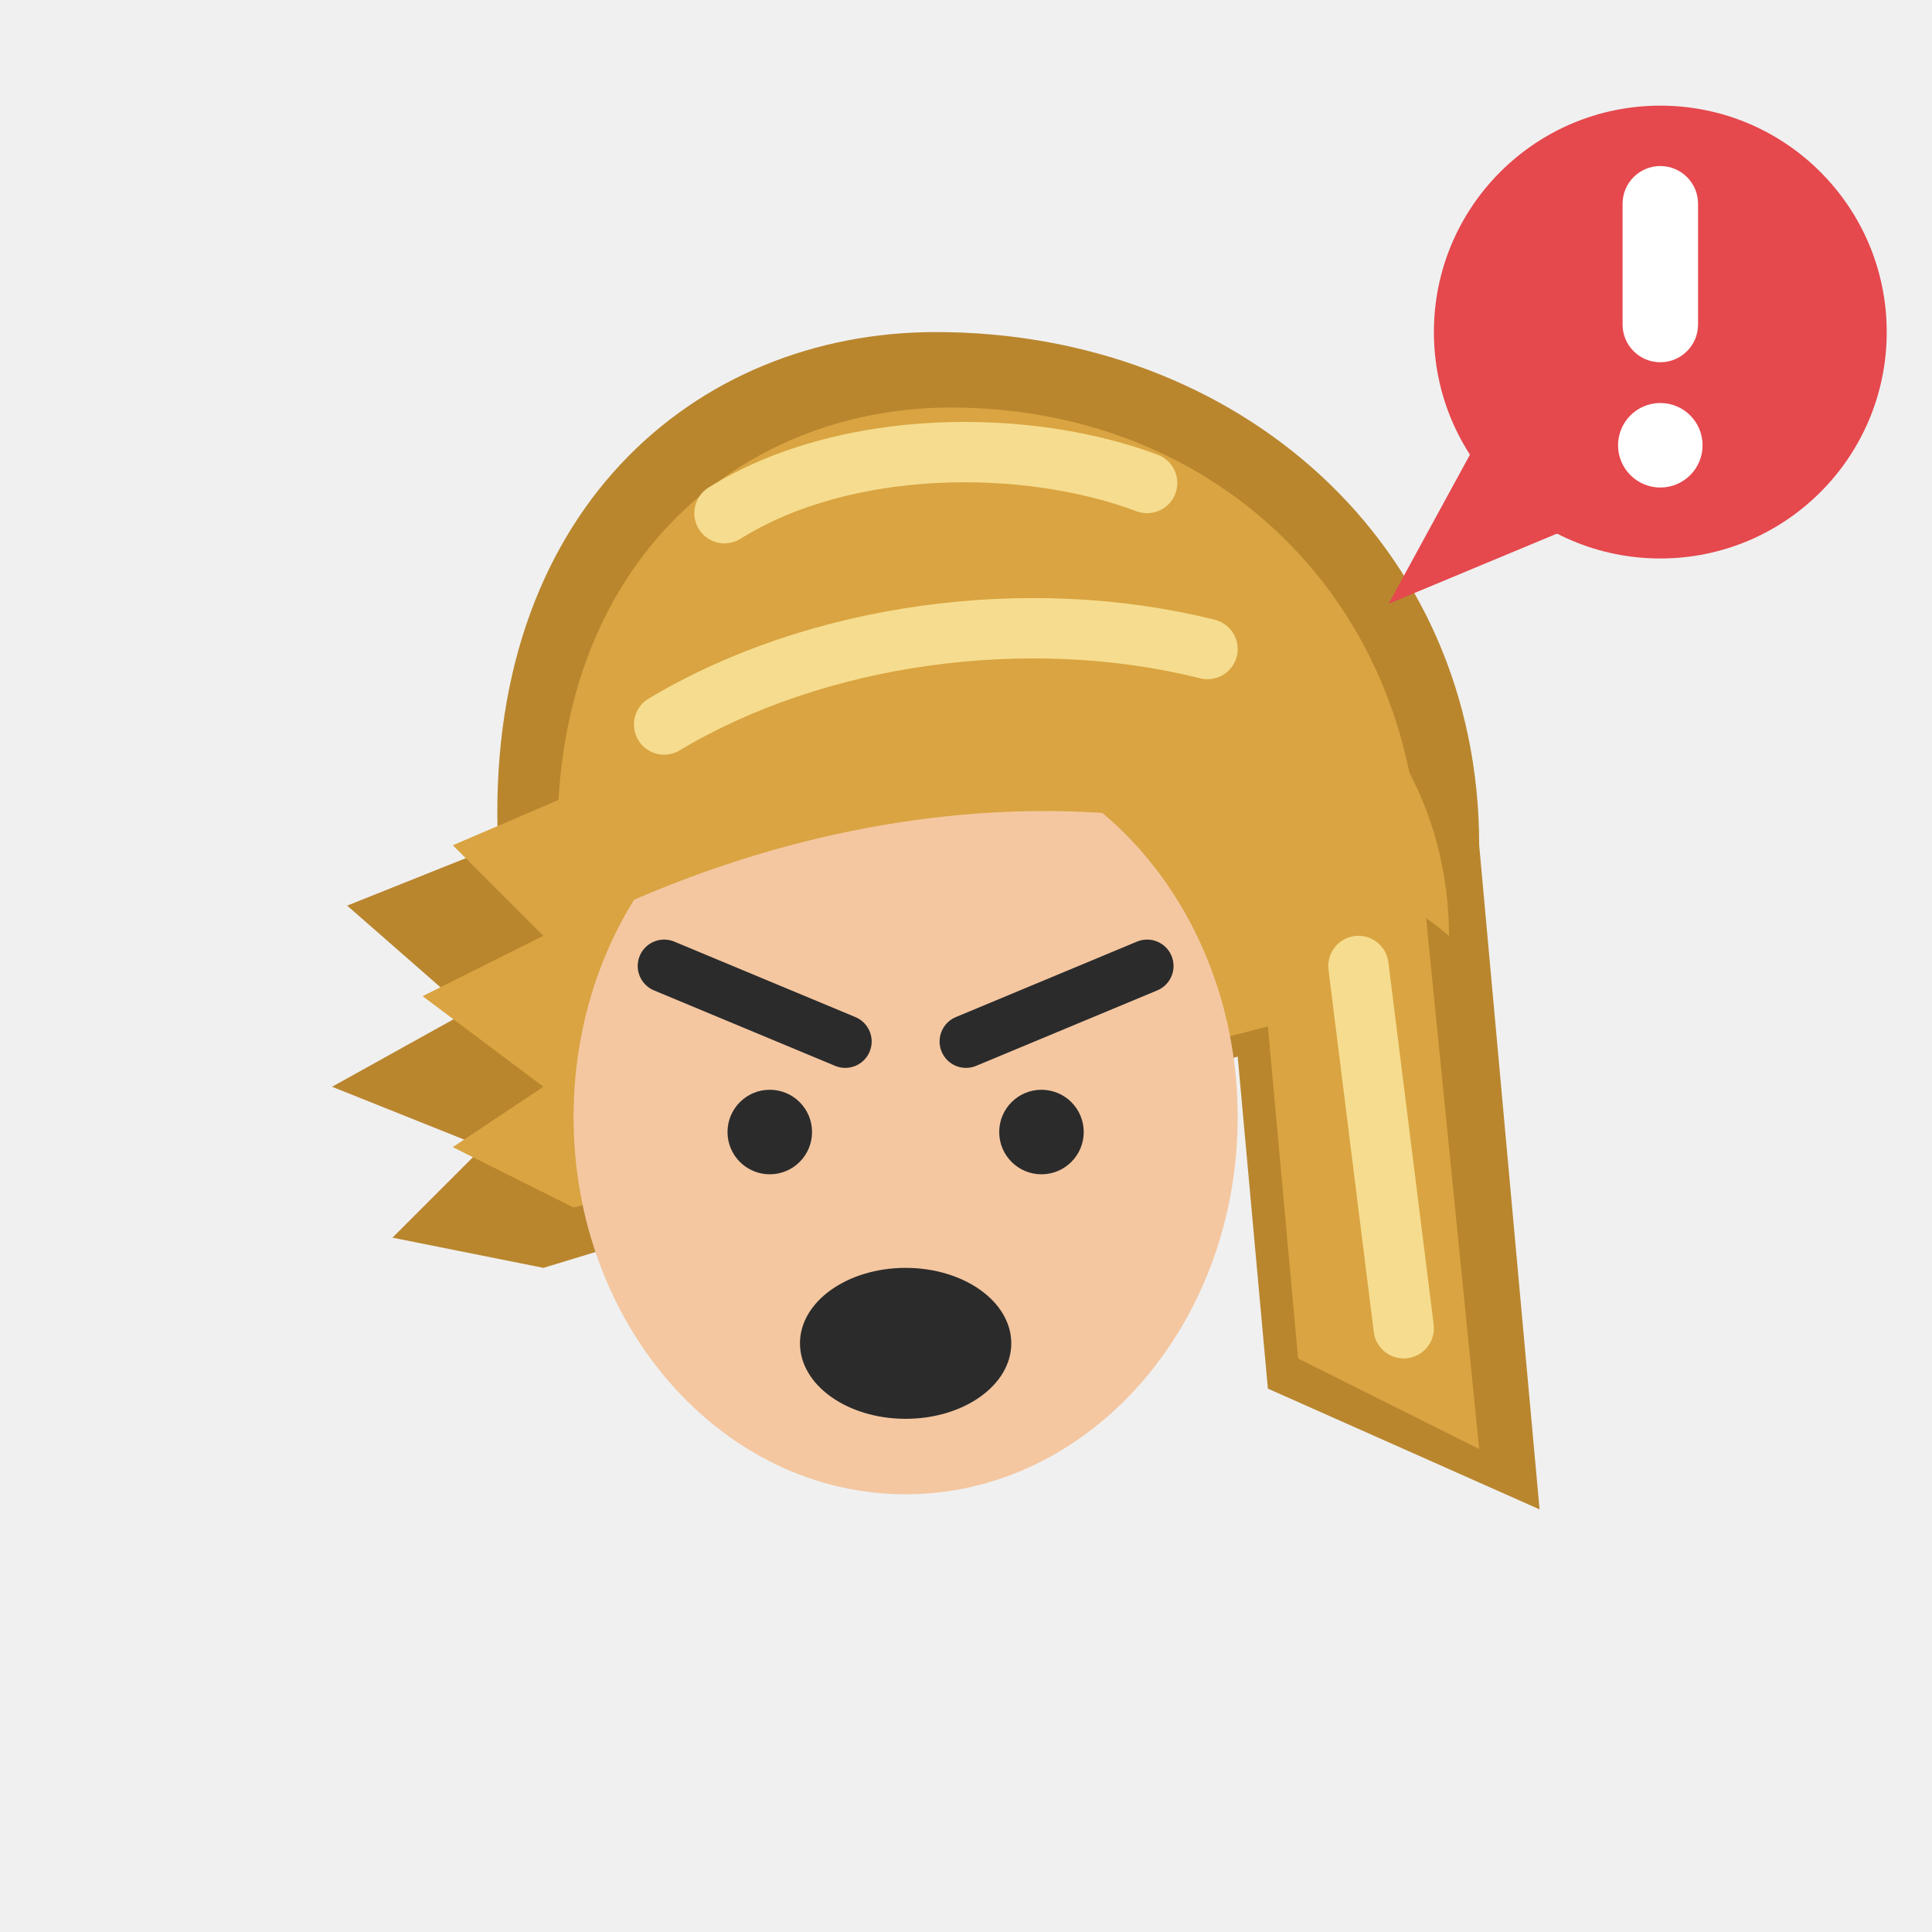
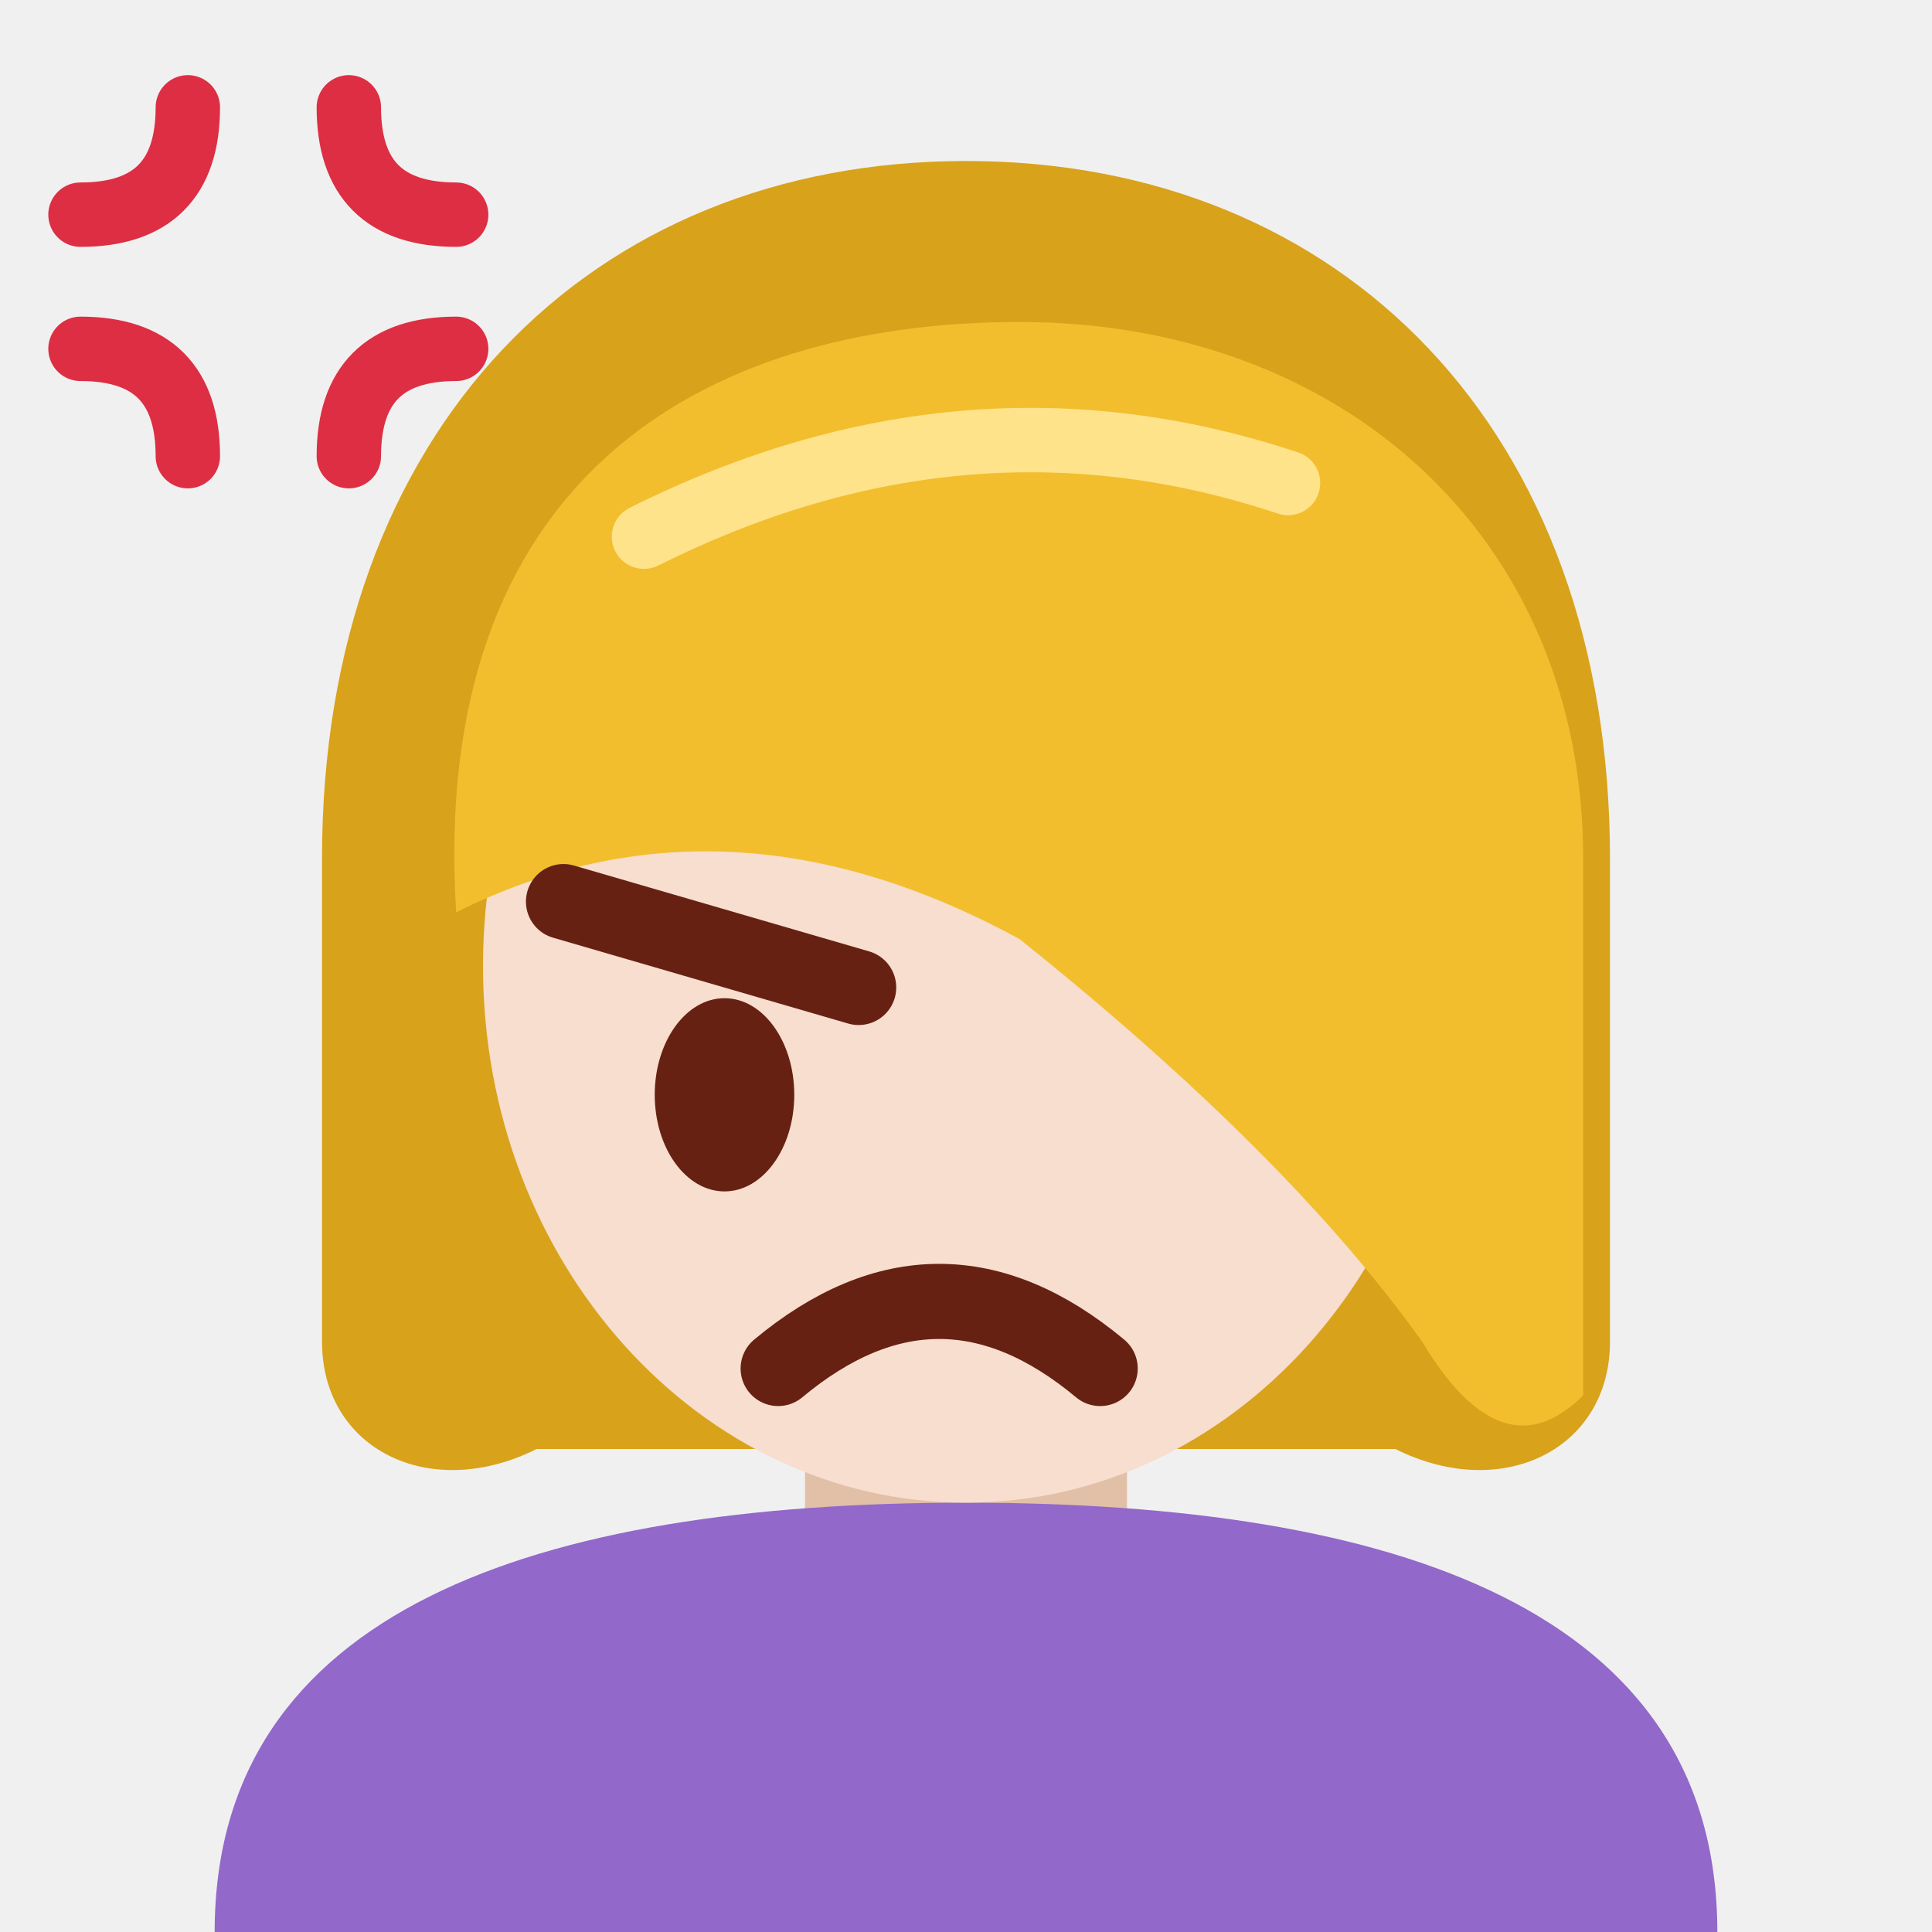
- <svg xmlns="http://www.w3.org/2000/svg" viewBox="0 0 128 128" role="img" aria-label="Complainerr: an angry face with a stacked asymmetric bob and a red speech bubble with an exclamation mark">
-   <path fill="#B9862E" d="M36 84 L26 82 L32 76 L22 72 L31 67 L23 60 L33 56 C32 34 46 22 62 22 C82 22 98 36 98 56 L102 100 L84 92 L82 70 Z" />
-   <path fill="#D9A441" d="M38 80 L30 76 L36 72 L28 66 L36 62 L30 56 L37 53 C38 36 50 27 63 27 C80 27 93 39 94 56 L98 96 L86 90 L84 68 Z" />
-   <ellipse cx="60" cy="74" rx="22" ry="25" fill="#F4C7A1" />
-   <path fill="#D9A441" d="M37 62 C40 42 64 34 84 42 C92 46 96 54 96 62 C84 52 60 50 37 62 Z" />
-   <path fill="none" stroke="#F6DC8E" stroke-width="4" stroke-linecap="round" d="M48 34 C56 29 68 29 76 32 M44 48 C54 42 68 40 80 43 M90 64 L93 88" />
-   <path fill="none" stroke="#2B2B2B" stroke-width="3.5" stroke-linecap="round" d="M44 64 L56 69 M76 64 L64 69" />
-   <circle cx="51" cy="75" r="2.8" fill="#2B2B2B" />
-   <circle cx="69" cy="75" r="2.8" fill="#2B2B2B" />
-   <ellipse cx="60" cy="89" rx="7" ry="5" fill="#2B2B2B" />
-   <circle cx="110" cy="22" r="15" fill="#E5484D" />
-   <path fill="#E5484D" d="M98 29 L104 35 L92 40 Z" />
-   <rect x="107.5" y="11" width="5" height="13" rx="2.5" fill="#FFFFFF" />
-   <circle cx="110" cy="29.5" r="2.8" fill="#FFFFFF" />
+ <svg xmlns="http://www.w3.org/2000/svg" viewBox="0 0 36 36" role="img" aria-label="Angry blond woman with a short bob and a fringe over one eye">
+   <path fill="#D9A21B" d="M6 16C6 8 11 3 18 3s12 5 12 13v9c0 2-2 3-4 2H10c-2 1-4 0-4-2z" />
+   <path fill="#E2C0A8" d="M15 24h6v6h-6z" />
+   <path fill="#9268CA" d="M4 36c0-6 6-8 14-8s14 2 14 8z" />
+   <ellipse cx="18" cy="18" rx="9" ry="10" fill="#F7DECE" />
+   <path fill="#F2BE2E" d="M8.5 17C8 9 13 6 19 6s10.5 4 10.5 10v10q-1.5 1.5-3-1Q24 21.5 19 17.5 13.5 14.5 8.5 17z" />
+   <path fill="none" stroke="#FFE38A" stroke-width="1.2" stroke-linecap="round" d="M12 10q6-3 12-1" />
+   <path fill="none" stroke="#662113" stroke-width="1.4" stroke-linecap="round" d="M10.5 16.8 16 18.4M14.5 25.5q3-2.5 6 0" />
+   <ellipse cx="13.5" cy="20.4" rx="1.3" ry="1.8" fill="#662113" />
+   <path fill="none" stroke="#DD2E44" stroke-width="1.2" stroke-linecap="round" d="M1.5 4q2 0 2-2M6.5 2q0 2 2 2M8.5 6.5q-2 0-2 2M3.5 8.5q0-2-2-2" />
</svg>
